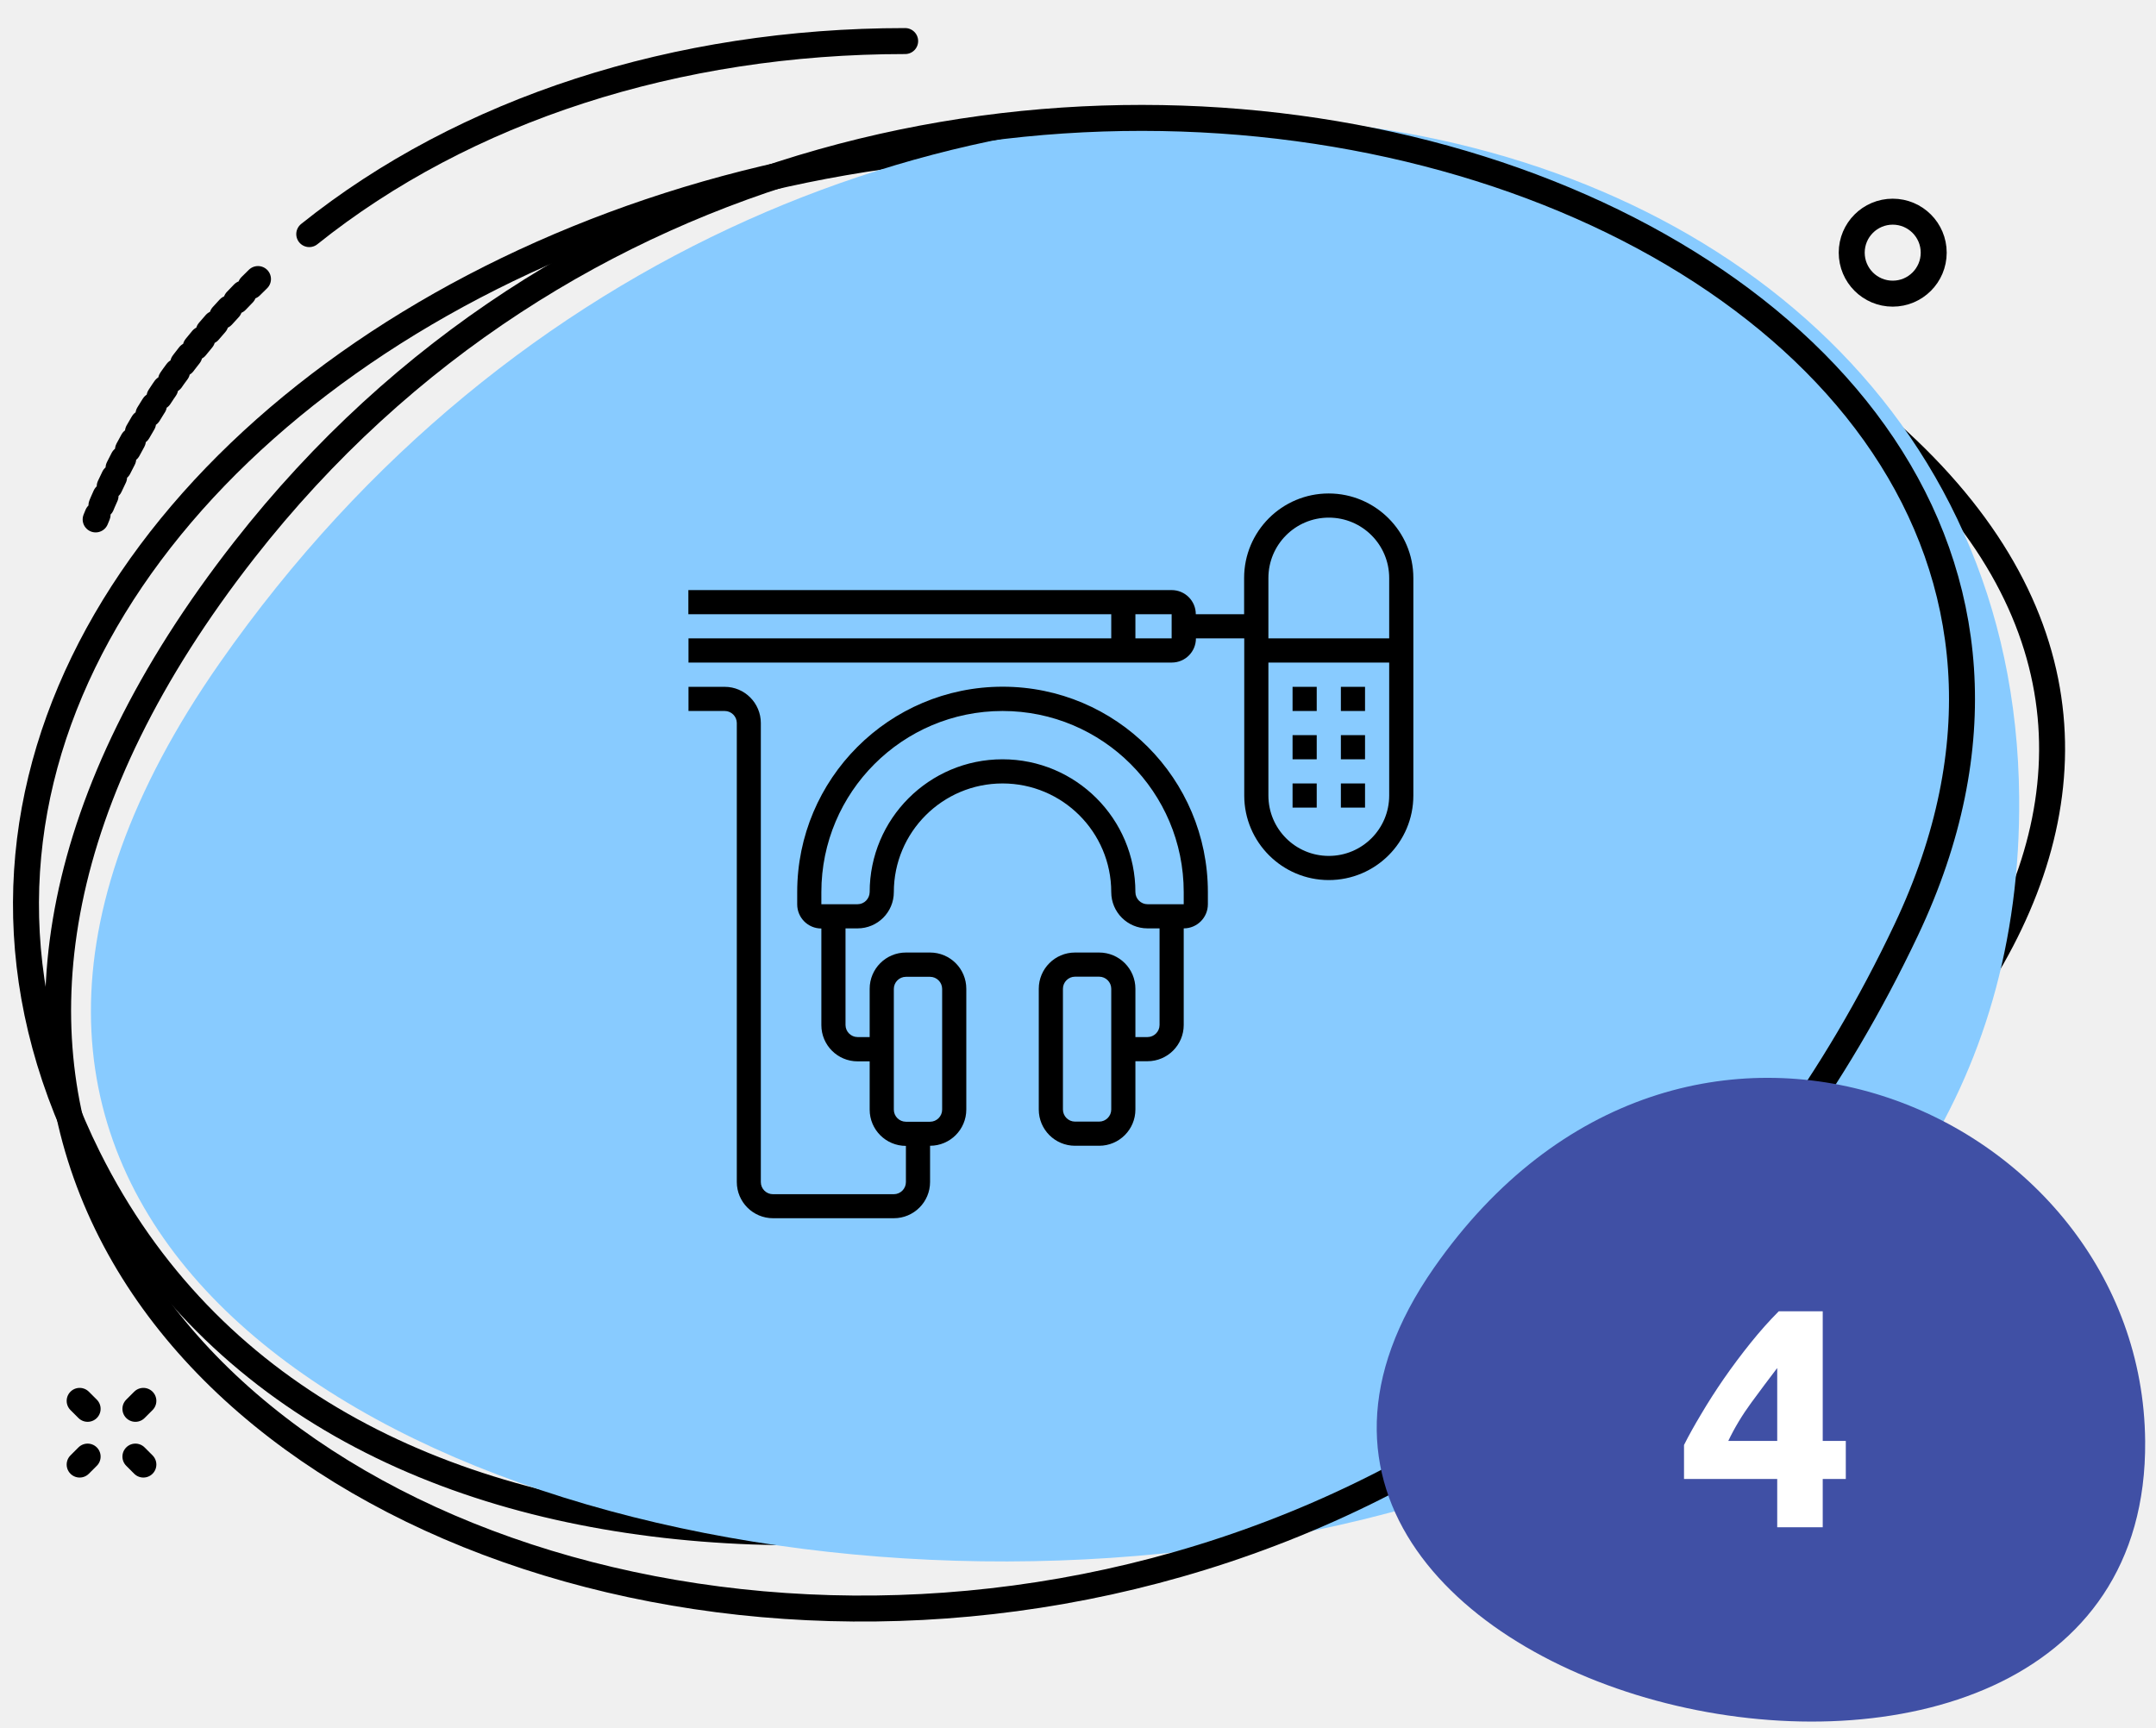
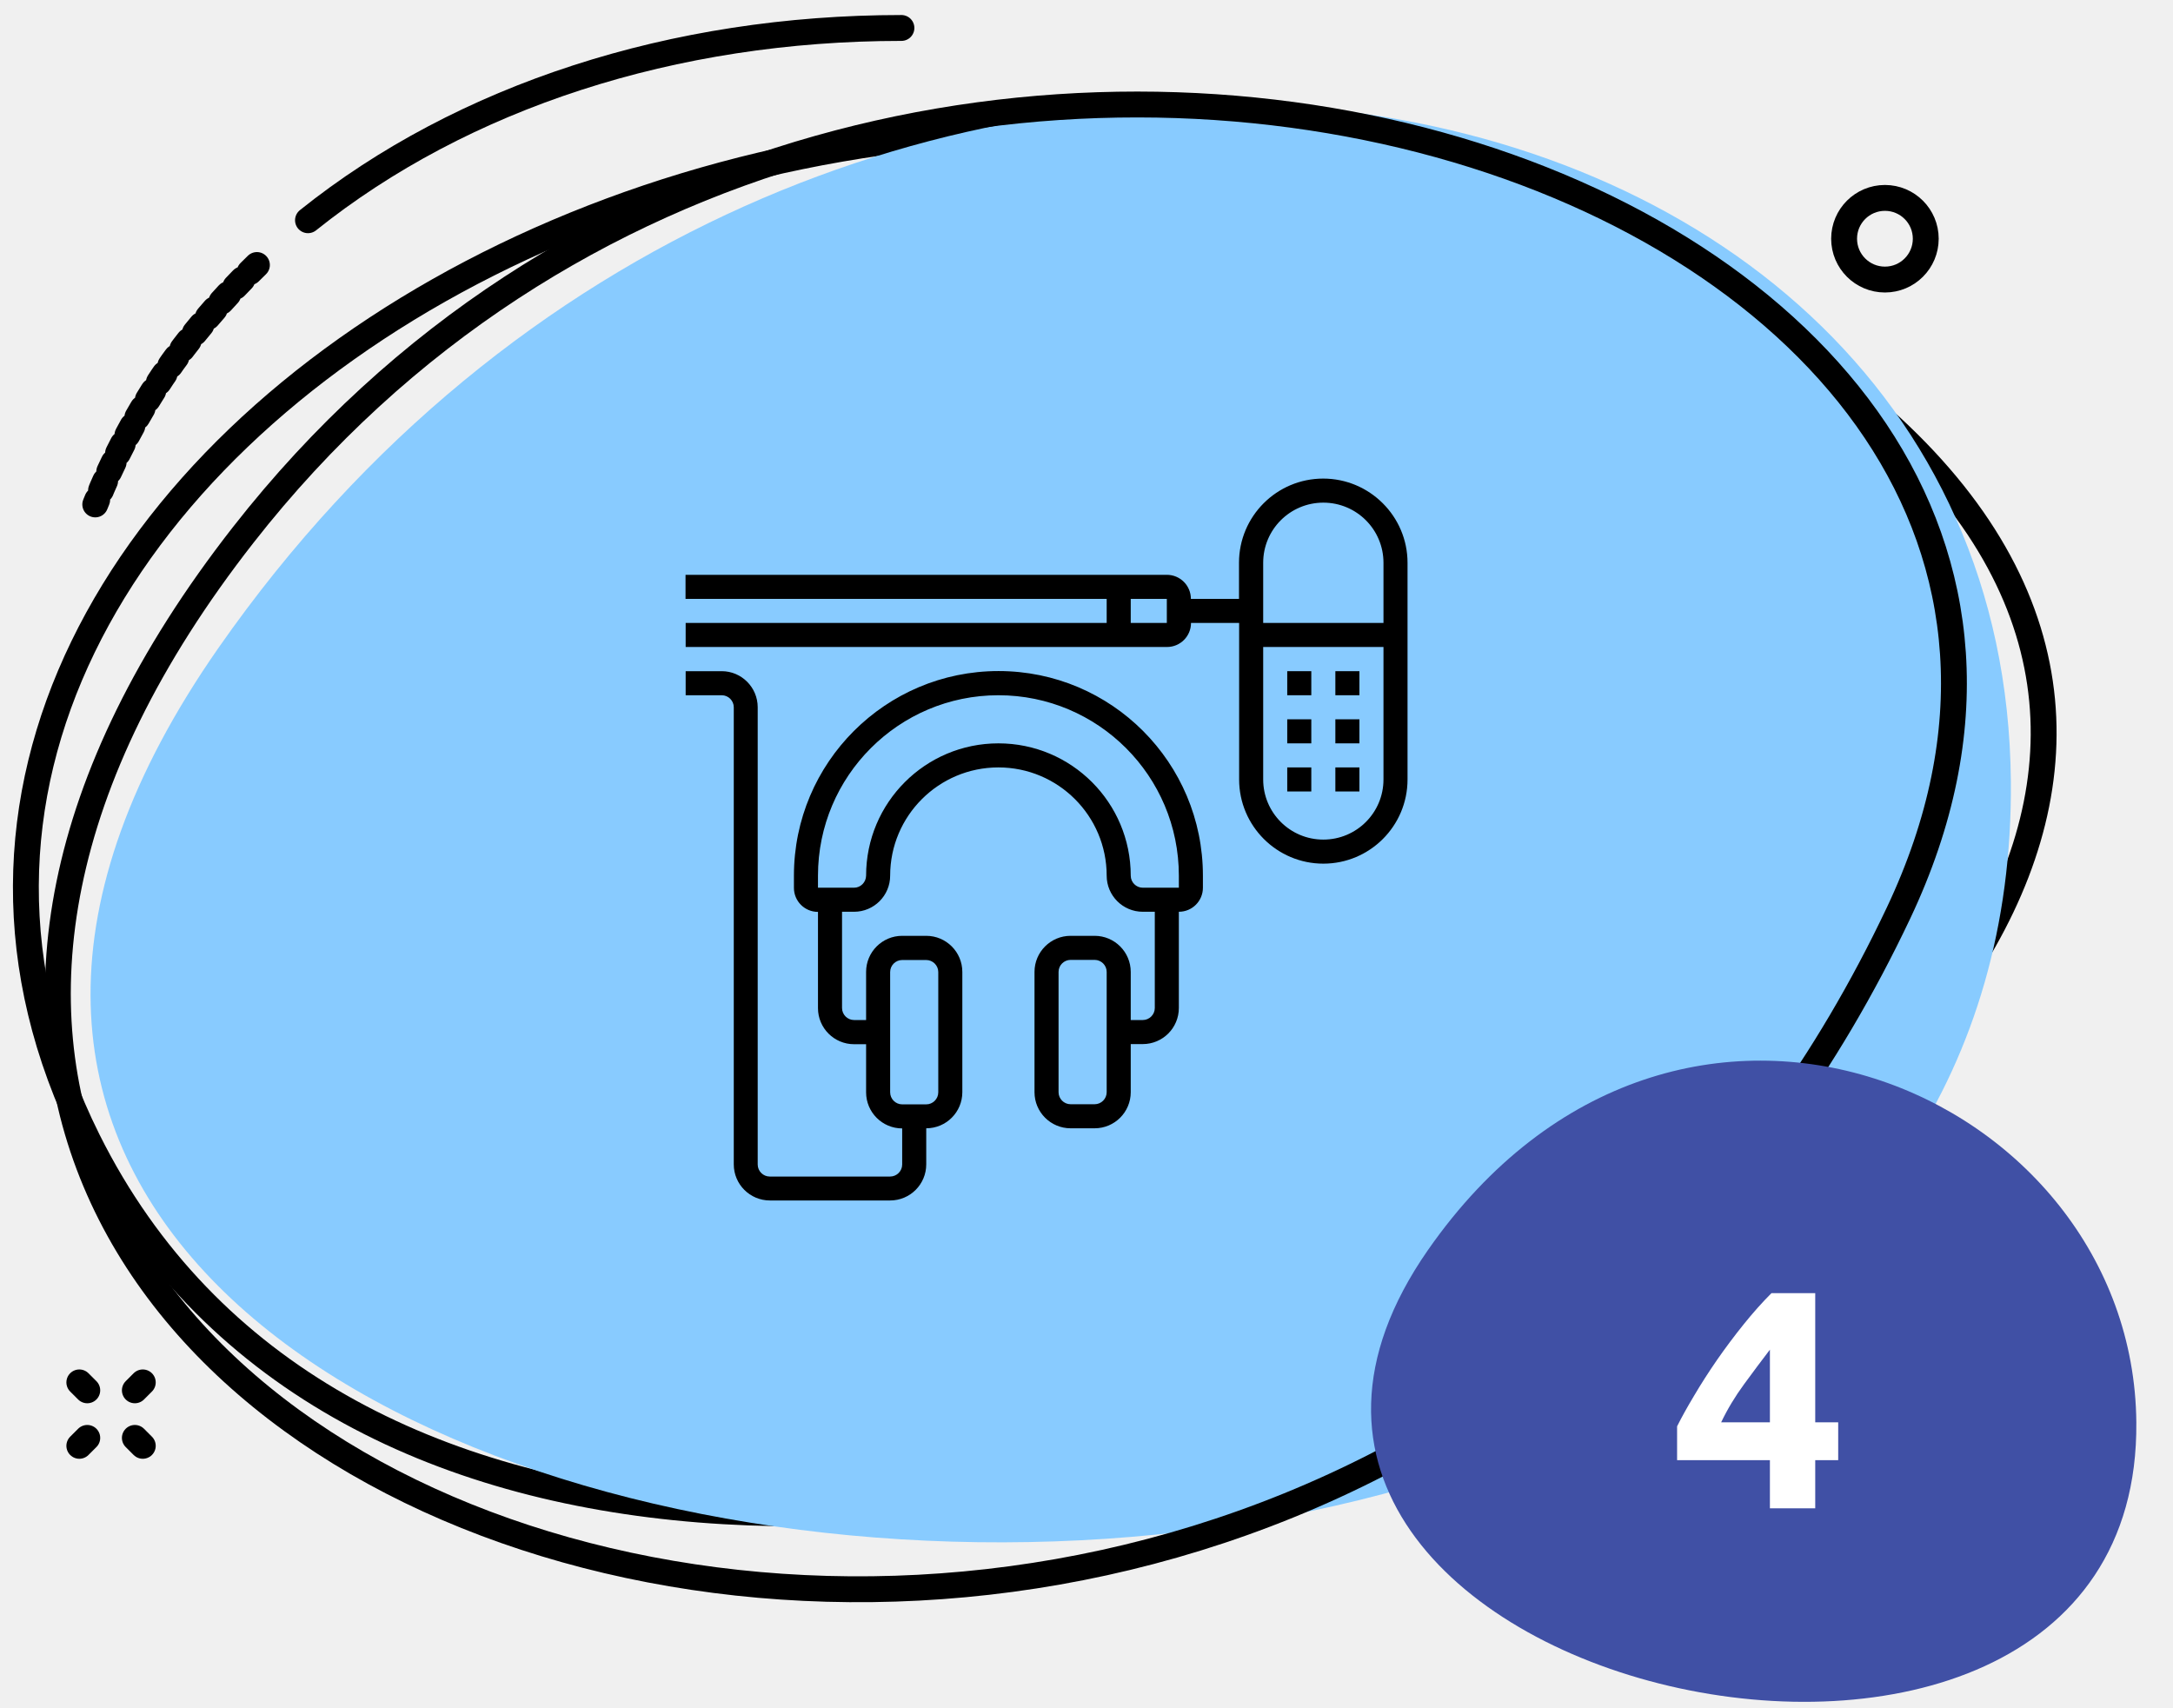
- <svg xmlns="http://www.w3.org/2000/svg" width="166" height="133" viewBox="0 0 166 133" fill="none">
-   <path d="M69.692 3.162C52.075 3.162 35.779 8.442 23.811 18.027" stroke="black" stroke-width="2" stroke-miterlimit="10" stroke-linecap="round" />
-   <path d="M130.621 115.51C143.097 110.099 152.609 102.299 157.556 92.812" stroke="black" stroke-width="0.944" stroke-miterlimit="10" stroke-linecap="round" stroke-dasharray="0.79 0.79" />
-   <path d="M136.294 26.512C218.454 78.264 43.52 162.792 6.794 89.152C-19.706 36.015 69.248 -15.719 136.294 26.512Z" stroke="black" stroke-width="2" stroke-miterlimit="10" stroke-linecap="round" />
-   <path d="M16.91 51.061C-38.454 130.345 156.251 151.374 155.465 61.396C154.944 1.433 62.088 -13.637 16.91 51.061Z" fill="#88CBFF" />
-   <path d="M19.863 21.488C14.297 26.837 10.104 33.062 7.365 39.998" stroke="black" stroke-width="2" stroke-miterlimit="10" stroke-linecap="round" stroke-dasharray="0.79 0.79" />
-   <path d="M142.572 19.456C142.572 21.2 143.985 22.613 145.729 22.613C147.472 22.613 148.885 21.2 148.885 19.456C148.885 17.713 147.472 16.3 145.729 16.3C143.985 16.3 142.572 17.713 142.572 19.456Z" stroke="black" stroke-width="2" stroke-miterlimit="10" stroke-linecap="round" />
-   <path d="M6.747 108.488L6.133 107.875" stroke="black" stroke-width="2" stroke-miterlimit="10" stroke-linecap="round" />
-   <path d="M11.039 112.779L10.426 112.166" stroke="black" stroke-width="2" stroke-miterlimit="10" stroke-linecap="round" />
-   <path d="M10.426 108.488L11.039 107.875" stroke="black" stroke-width="2" stroke-miterlimit="10" stroke-linecap="round" />
-   <path d="M6.133 112.779L6.747 112.166" stroke="black" stroke-width="2" stroke-miterlimit="10" stroke-linecap="round" />
-   <path d="M18.804 42.355C-40.873 118.676 102.312 165.531 146.776 71.594C173.577 14.969 67.908 -20.444 18.804 42.355Z" stroke="black" stroke-width="2" stroke-miterlimit="10" stroke-linecap="round" />
-   <path d="M53 47.3V45.44H90.21C91.24 45.44 92.07 46.27 92.07 47.3H95.79V44.51C95.79 40.91 98.71 38 102.3 38C105.89 38 108.82 40.92 108.82 44.51V61.26C108.82 64.86 105.9 67.77 102.31 67.77C98.72 67.77 95.8 64.85 95.8 61.26V49.16H92.08C92.08 50.19 91.25 51.02 90.22 51.02H53.01V49.16H85.56V47.3H53ZM106.96 44.51C106.96 41.94 104.88 39.86 102.31 39.86C99.74 39.86 97.66 41.94 97.66 44.51V49.16H106.96V44.51ZM97.66 61.26C97.66 63.83 99.74 65.91 102.31 65.91C104.88 65.91 106.96 63.83 106.96 61.26V51.02H97.66V61.26ZM87.42 49.16H90.21V47.3H87.42V49.16Z" fill="black" />
-   <path d="M103.24 60.33H105.1V62.19H103.24V60.33Z" fill="black" />
-   <path d="M99.52 60.33H101.38V62.19H99.52V60.33Z" fill="black" />
-   <path d="M103.24 56.61H105.1V58.47H103.24V56.61Z" fill="black" />
-   <path d="M99.52 56.61H101.38V58.47H99.52V56.61Z" fill="black" />
-   <path d="M103.24 52.89H105.1V54.75H103.24V52.89Z" fill="black" />
-   <path d="M99.52 52.89H101.38V54.75H99.52V52.89Z" fill="black" />
-   <path d="M58.58 55.68V91.03C58.58 91.54 59 91.96 59.51 91.96H68.82C69.33 91.96 69.75 91.54 69.75 91.03V88.24C68.21 88.24 66.96 86.99 66.96 85.45V81.73H66.03C64.49 81.73 63.24 80.48 63.24 78.94V71.5C62.21 71.5 61.38 70.67 61.38 69.64V68.7C61.38 59.97 68.46 52.88 77.2 52.88C85.94 52.88 93 59.97 93 68.7V69.63C93 70.66 92.17 71.49 91.14 71.49V78.93C91.14 80.47 89.89 81.72 88.35 81.72H87.42V85.44C87.42 86.98 86.17 88.23 84.63 88.23H82.77C81.23 88.23 79.98 86.98 79.98 85.44V76.14C79.98 74.6 81.23 73.35 82.77 73.35H84.63C86.17 73.35 87.42 74.6 87.42 76.14V79.86H88.35C88.86 79.86 89.28 79.44 89.28 78.93V71.49H88.35C86.81 71.49 85.56 70.24 85.56 68.7C85.56 64.08 81.81 60.33 77.19 60.33C72.57 60.33 68.82 64.08 68.82 68.7C68.82 70.24 67.57 71.49 66.03 71.49H65.1V78.93C65.1 79.44 65.52 79.86 66.03 79.86H66.96V76.14C66.96 74.6 68.21 73.35 69.75 73.35H71.61C73.15 73.35 74.4 74.6 74.4 76.14V85.44C74.4 86.98 73.15 88.23 71.61 88.23V91.02C71.61 92.56 70.36 93.81 68.82 93.81H59.52C57.98 93.81 56.73 92.56 56.73 91.02V55.68C56.73 55.17 56.31 54.75 55.8 54.75H53.01V52.89H55.8C57.33 52.89 58.58 54.14 58.58 55.68ZM85.56 76.14C85.56 75.63 85.14 75.21 84.63 75.21H82.77C82.26 75.21 81.84 75.63 81.84 76.14V85.44C81.84 85.95 82.26 86.37 82.77 86.37H84.63C85.14 86.37 85.56 85.95 85.56 85.44V76.14ZM66.96 68.7C66.96 63.05 71.54 58.47 77.19 58.47C82.84 58.47 87.42 63.05 87.42 68.7C87.42 69.21 87.84 69.63 88.35 69.63H91.14V68.7C91.14 60.99 84.89 54.75 77.19 54.75C69.49 54.75 63.24 61 63.24 68.7V69.63H66.03C66.54 69.63 66.95 69.21 66.96 68.7ZM72.54 85.45V76.15C72.54 75.64 72.12 75.22 71.61 75.22H69.75C69.24 75.22 68.82 75.64 68.82 76.15V85.45C68.82 85.96 69.24 86.38 69.75 86.38H71.61C72.12 86.38 72.54 85.96 72.54 85.45Z" fill="black" />
-   <path d="M110.404 97.635C86.844 131.421 165.499 149.314 165.165 110.97C164.944 85.416 129.63 70.063 110.404 97.635Z" fill="#4050A5" />
-   <path d="M136.836 105.344C136.212 106.16 135.548 107.048 134.844 108.008C134.14 108.968 133.548 109.952 133.068 110.96H136.836V105.344ZM140.34 100.976V110.96H142.116V113.888H140.34V117.608H136.836V113.888H129.66V111.272C130.012 110.568 130.452 109.776 130.98 108.896C131.508 108 132.092 107.088 132.732 106.16C133.388 105.216 134.076 104.296 134.796 103.4C135.516 102.504 136.236 101.696 136.956 100.976H140.34Z" fill="white" />
+ <svg xmlns="http://www.w3.org/2000/svg" width="168" height="132" viewBox="0 0 168 132" fill="none">
+   <path d="M69.692 2.162C52.075 2.162 35.779 7.442 23.811 17.027" stroke="black" stroke-width="2" stroke-miterlimit="10" stroke-linecap="round" />
+   <path d="M130.621 114.51C143.097 109.099 152.609 101.299 157.556 91.812" stroke="black" stroke-width="0.944" stroke-miterlimit="10" stroke-linecap="round" stroke-dasharray="0.79 0.79" />
+   <path d="M136.294 25.512C218.454 77.264 43.52 161.792 6.794 88.152C-19.706 35.015 69.248 -16.719 136.294 25.512Z" stroke="black" stroke-width="2" stroke-miterlimit="10" stroke-linecap="round" />
+   <path d="M16.91 50.061C-38.454 129.345 156.251 150.374 155.465 60.396C154.944 0.433 62.088 -14.637 16.91 50.061Z" fill="#88CBFF" />
+   <path d="M19.863 20.488C14.297 25.837 10.104 32.062 7.365 38.998" stroke="black" stroke-width="2" stroke-miterlimit="10" stroke-linecap="round" stroke-dasharray="0.79 0.79" />
+   <path d="M142.572 18.456C142.572 20.2 143.985 21.613 145.729 21.613C147.472 21.613 148.885 20.2 148.885 18.456C148.885 16.713 147.472 15.3 145.729 15.3C143.985 15.3 142.572 16.713 142.572 18.456Z" stroke="black" stroke-width="2" stroke-miterlimit="10" stroke-linecap="round" />
+   <path d="M6.747 107.488L6.133 106.875" stroke="black" stroke-width="2" stroke-miterlimit="10" stroke-linecap="round" />
+   <path d="M11.039 111.779L10.426 111.166" stroke="black" stroke-width="2" stroke-miterlimit="10" stroke-linecap="round" />
+   <path d="M10.426 107.488L11.039 106.875" stroke="black" stroke-width="2" stroke-miterlimit="10" stroke-linecap="round" />
+   <path d="M6.133 111.779L6.747 111.166" stroke="black" stroke-width="2" stroke-miterlimit="10" stroke-linecap="round" />
+   <path d="M18.804 41.355C-40.873 117.676 102.312 164.531 146.776 70.594C173.577 13.969 67.908 -21.444 18.804 41.355Z" stroke="black" stroke-width="2" stroke-miterlimit="10" stroke-linecap="round" />
+   <path d="M53 46.3V44.44H90.21C91.24 44.44 92.07 45.27 92.07 46.3H95.79V43.51C95.79 39.91 98.71 37 102.3 37C105.89 37 108.82 39.92 108.82 43.51V60.26C108.82 63.86 105.9 66.77 102.31 66.77C98.72 66.77 95.8 63.85 95.8 60.26V48.16H92.08C92.08 49.19 91.25 50.02 90.22 50.02H53.01V48.16H85.56V46.3H53ZM106.96 43.51C106.96 40.94 104.88 38.86 102.31 38.86C99.74 38.86 97.66 40.94 97.66 43.51V48.16H106.96V43.51ZM97.66 60.26C97.66 62.83 99.74 64.91 102.31 64.91C104.88 64.91 106.96 62.83 106.96 60.26V50.02H97.66V60.26ZM87.42 48.16H90.21V46.3H87.42V48.16Z" fill="black" />
+   <path d="M103.24 59.33H105.1V61.19H103.24V59.33Z" fill="black" />
+   <path d="M99.52 59.33H101.38V61.19H99.52V59.33Z" fill="black" />
+   <path d="M103.24 55.61H105.1V57.47H103.24V55.61Z" fill="black" />
+   <path d="M99.52 55.61H101.38V57.47H99.52V55.61Z" fill="black" />
+   <path d="M103.24 51.89H105.1V53.75H103.24V51.89Z" fill="black" />
+   <path d="M99.52 51.89H101.38V53.75H99.52V51.89Z" fill="black" />
+   <path d="M58.58 54.68V90.03C58.58 90.54 59 90.96 59.51 90.96H68.82C69.33 90.96 69.75 90.54 69.75 90.03V87.24C68.21 87.24 66.96 85.99 66.96 84.45V80.73H66.03C64.49 80.73 63.24 79.48 63.24 77.94V70.5C62.21 70.5 61.38 69.67 61.38 68.64V67.7C61.38 58.97 68.46 51.88 77.2 51.88C85.94 51.88 93 58.97 93 67.7V68.63C93 69.66 92.17 70.49 91.14 70.49V77.93C91.14 79.47 89.89 80.72 88.35 80.72H87.42V84.44C87.42 85.98 86.17 87.23 84.63 87.23H82.77C81.23 87.23 79.98 85.98 79.98 84.44V75.14C79.98 73.6 81.23 72.35 82.77 72.35H84.63C86.17 72.35 87.42 73.6 87.42 75.14V78.86H88.35C88.86 78.86 89.28 78.44 89.28 77.93V70.49H88.35C86.81 70.49 85.56 69.24 85.56 67.7C85.56 63.08 81.81 59.33 77.19 59.33C72.57 59.33 68.82 63.08 68.82 67.7C68.82 69.24 67.57 70.49 66.03 70.49H65.1V77.93C65.1 78.44 65.52 78.86 66.03 78.86H66.96V75.14C66.96 73.6 68.21 72.35 69.75 72.35H71.61C73.15 72.35 74.4 73.6 74.4 75.14V84.44C74.4 85.98 73.15 87.23 71.61 87.23V90.02C71.61 91.56 70.36 92.81 68.82 92.81H59.52C57.98 92.81 56.73 91.56 56.73 90.02V54.68C56.73 54.17 56.31 53.75 55.8 53.75H53.01V51.89H55.8C57.33 51.89 58.58 53.14 58.58 54.68ZM85.56 75.14C85.56 74.63 85.14 74.21 84.63 74.21H82.77C82.26 74.21 81.84 74.63 81.84 75.14V84.44C81.84 84.95 82.26 85.37 82.77 85.37H84.63C85.14 85.37 85.56 84.95 85.56 84.44V75.14ZM66.96 67.7C66.96 62.05 71.54 57.47 77.19 57.47C82.84 57.47 87.42 62.05 87.42 67.7C87.42 68.21 87.84 68.63 88.35 68.63H91.14V67.7C91.14 59.99 84.89 53.75 77.19 53.75C69.49 53.75 63.24 60 63.24 67.7V68.63H66.03C66.54 68.63 66.95 68.21 66.96 67.7ZM72.54 84.45V75.15C72.54 74.64 72.12 74.22 71.61 74.22H69.75C69.24 74.22 68.82 74.64 68.82 75.15V84.45C68.82 84.96 69.24 85.38 69.75 85.38H71.61C72.12 85.38 72.54 84.96 72.54 84.45Z" fill="black" />
+   <path d="M110.404 96.635C86.844 130.421 165.499 148.314 165.165 109.97C164.944 84.416 129.63 69.063 110.404 96.635Z" fill="#4050A5" />
+   <path d="M136.836 104.344C136.212 105.16 135.548 106.048 134.844 107.008C134.14 107.968 133.548 108.952 133.068 109.96H136.836V104.344ZM140.34 99.976V109.96H142.116V112.888H140.34V116.608H136.836V112.888H129.66V110.272C130.012 109.568 130.452 108.776 130.98 107.896C131.508 107 132.092 106.088 132.732 105.16C133.388 104.216 134.076 103.296 134.796 102.4C135.516 101.504 136.236 100.696 136.956 99.976H140.34Z" fill="white" />
</svg>
